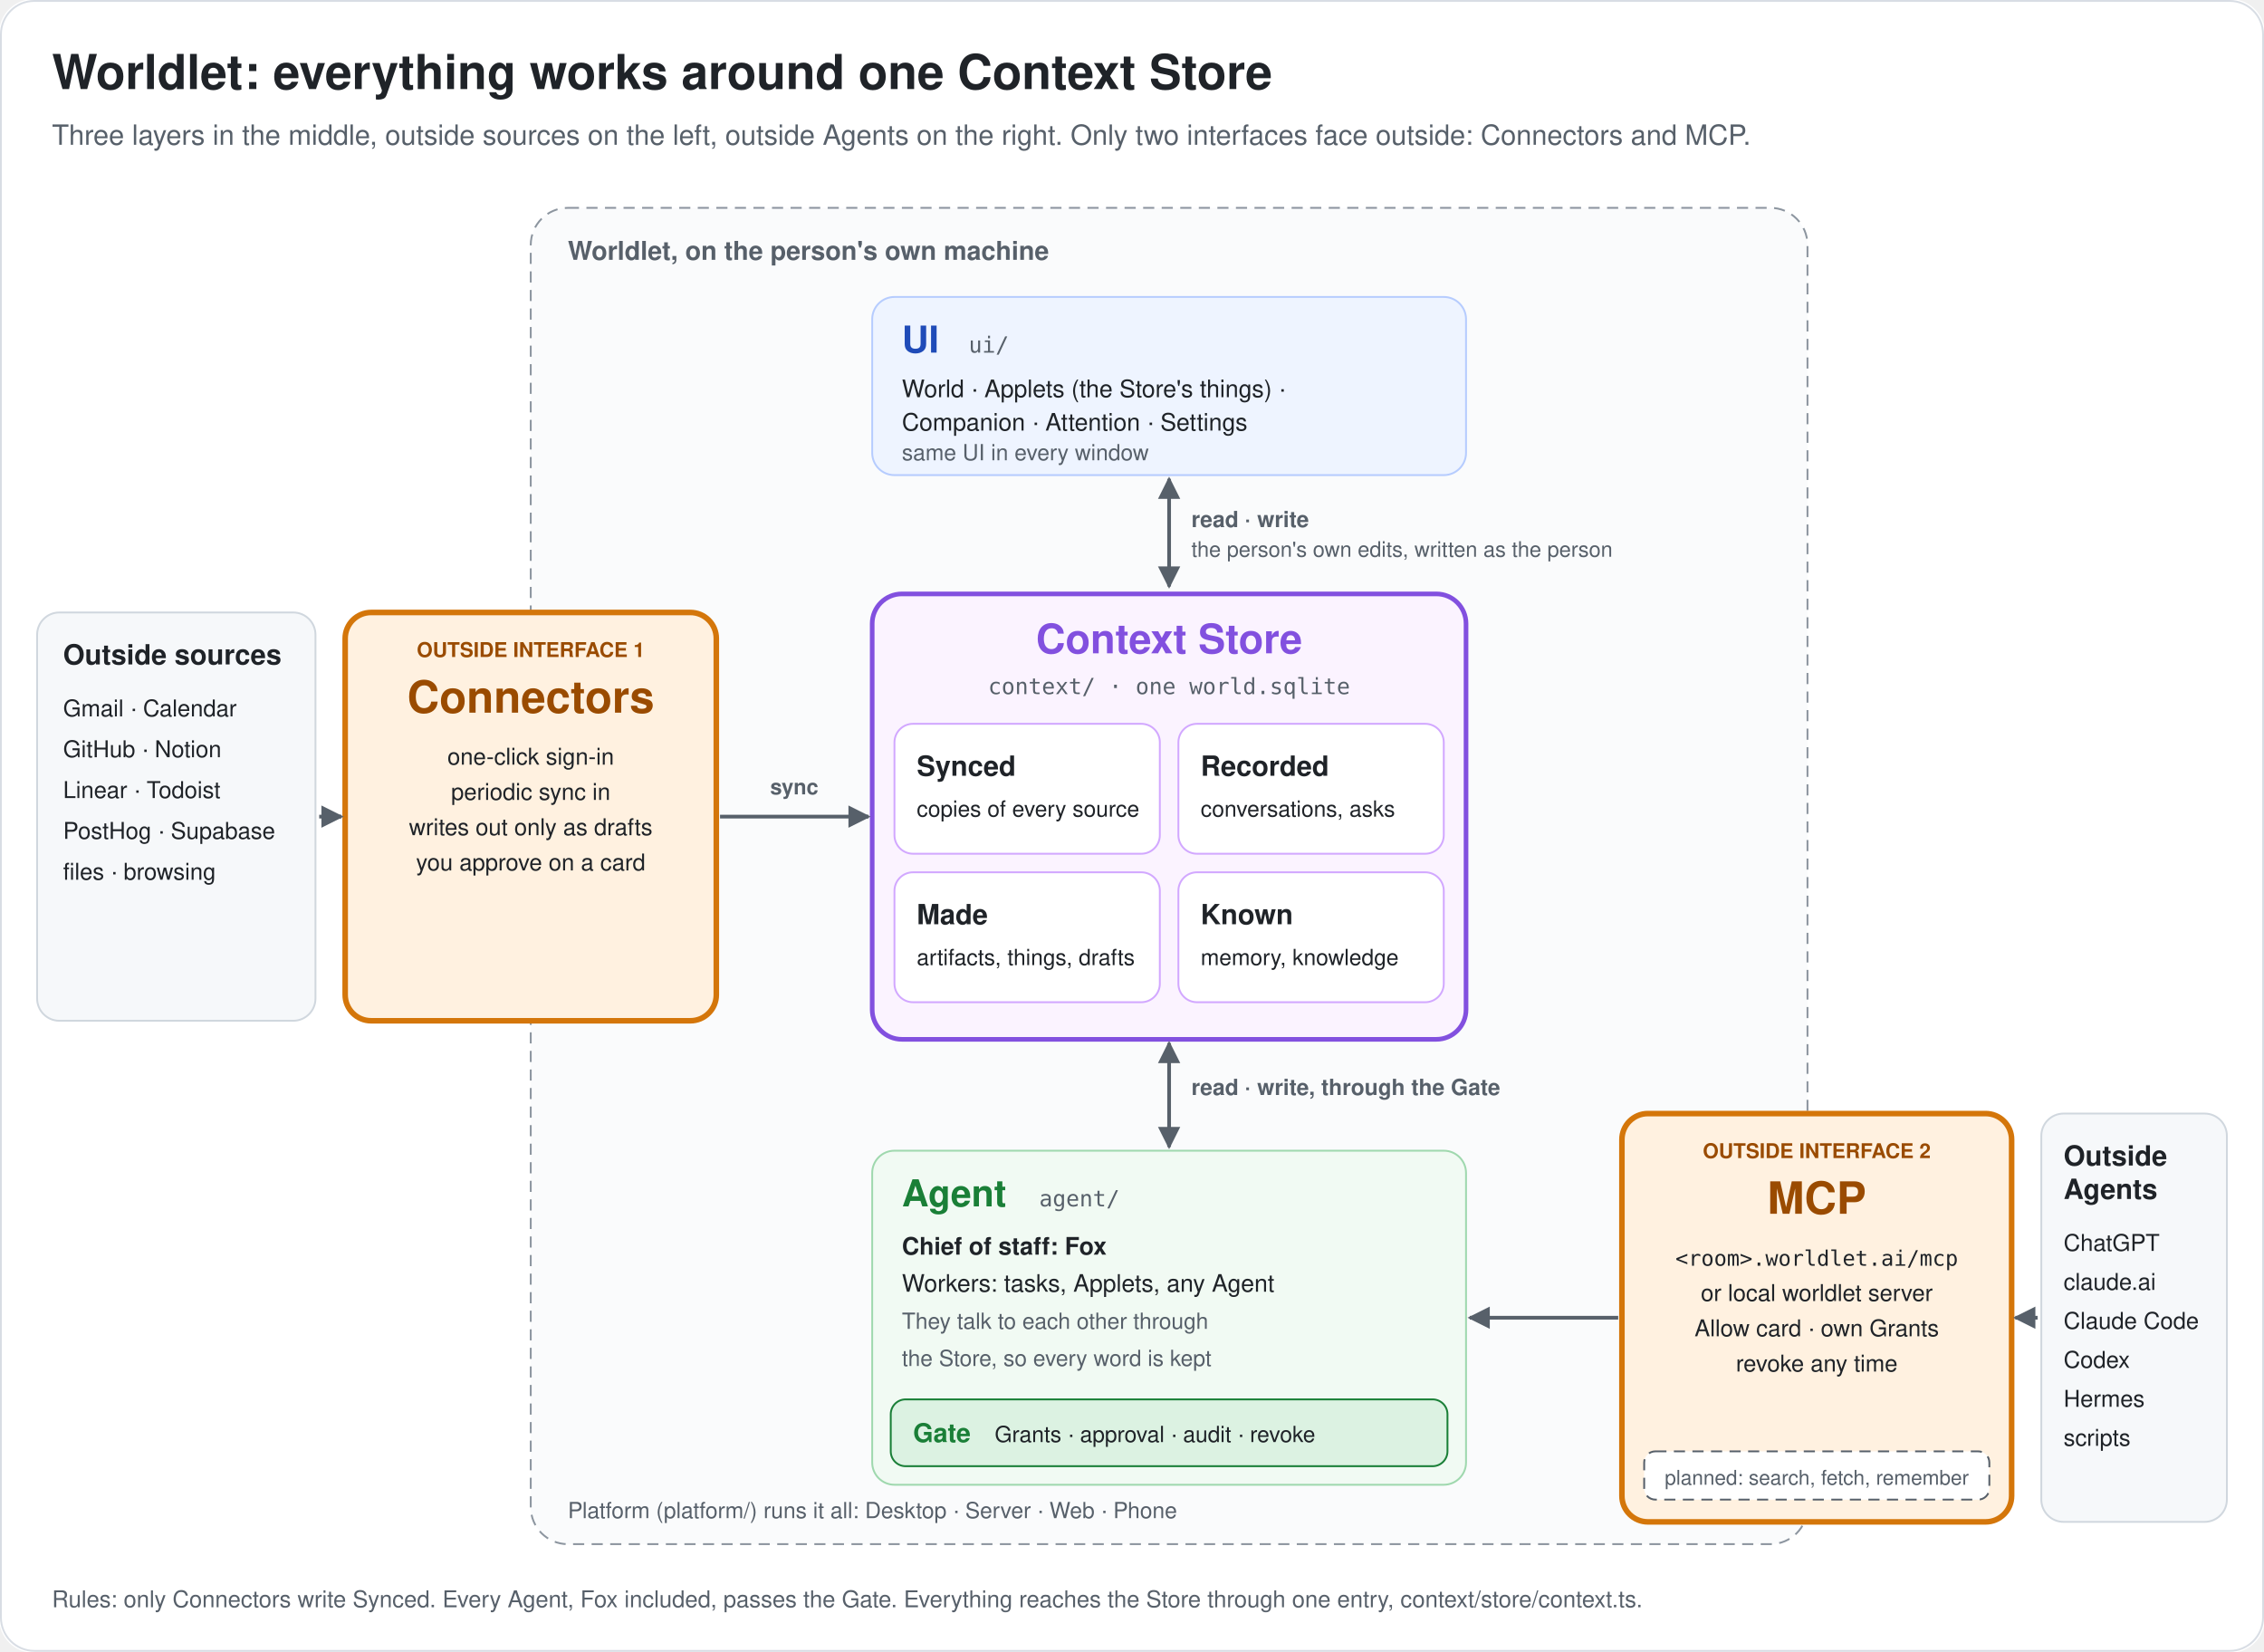
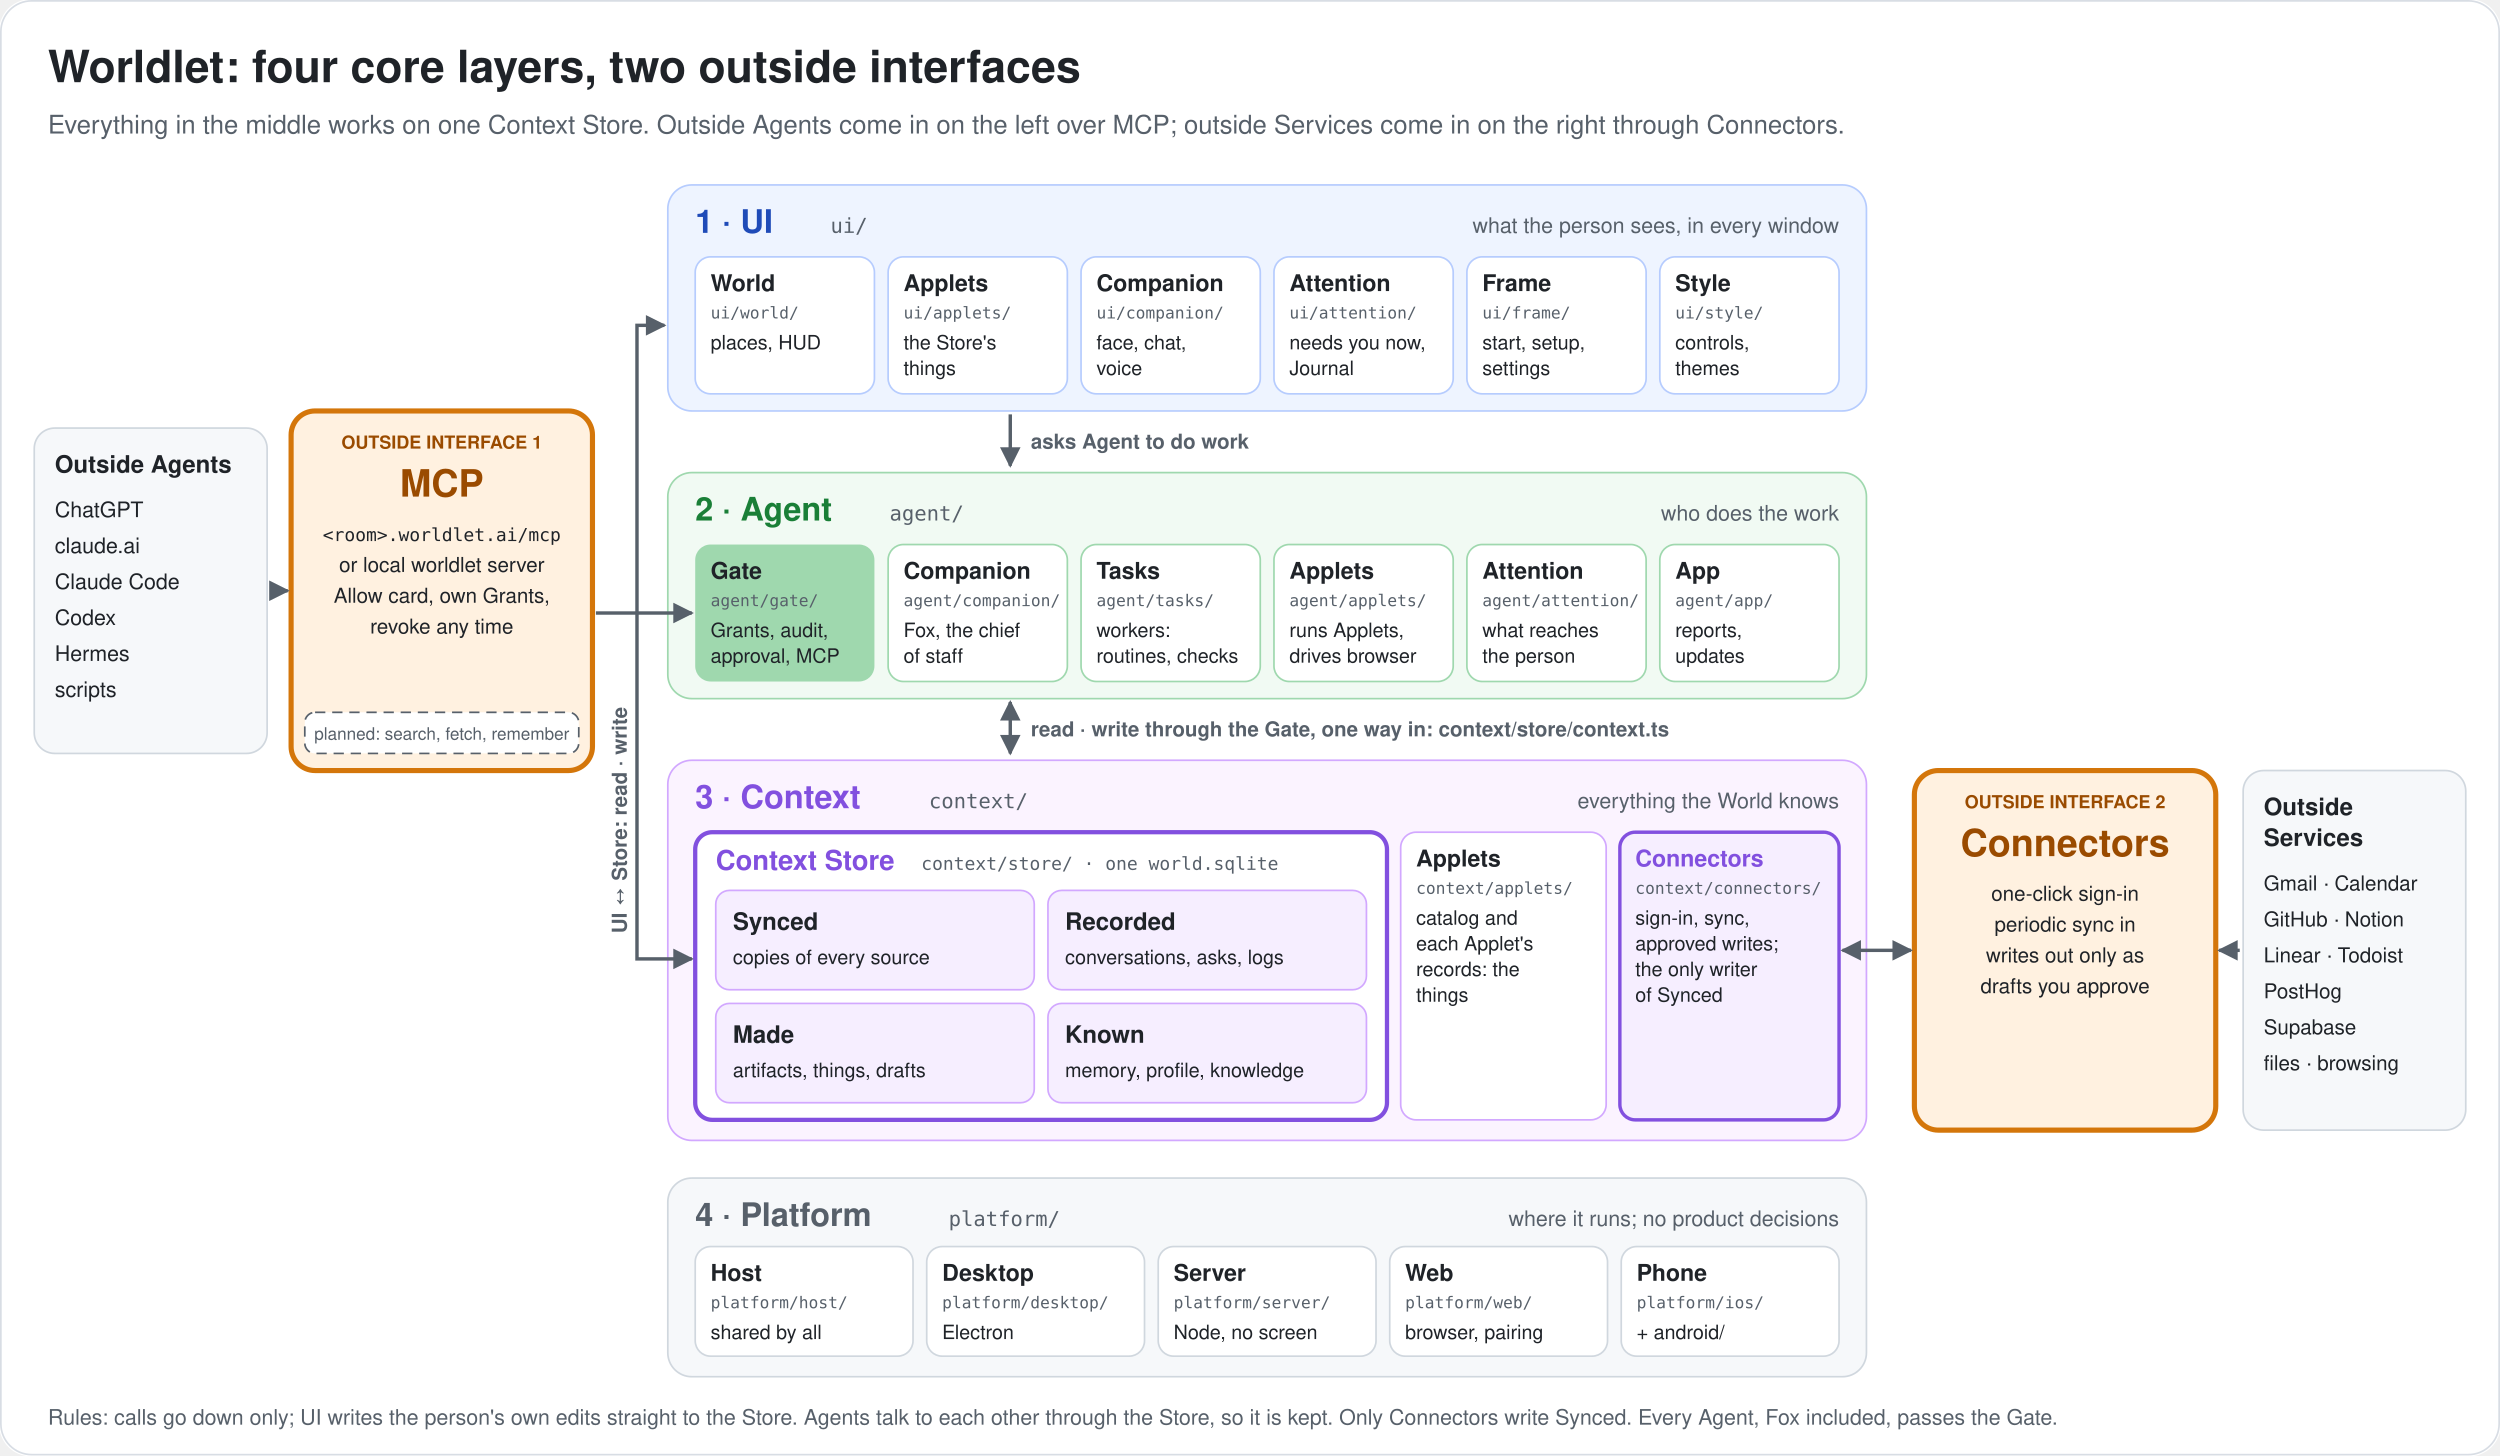
- <svg xmlns="http://www.w3.org/2000/svg" width="1220" height="890" viewBox="0 0 1220 890" font-family="-apple-system, 'Segoe UI', Helvetica, Arial, sans-serif">
+ <svg xmlns="http://www.w3.org/2000/svg" width="1460" height="850" viewBox="0 0 1460 850" font-family="-apple-system, 'Segoe UI', Helvetica, Arial, sans-serif">
  <defs>
    <marker id="ar" viewBox="0 0 10 10" refX="9" refY="5" markerWidth="6" markerHeight="6" orient="auto-start-reverse">
      <path d="M0 0L10 5L0 10z" fill="#57606A" />
    </marker>
  </defs>
-   <rect x="0" y="0" width="1220" height="890" rx="18" fill="#FFFFFF" stroke="#FFFFFF" stroke-width="1" />
-   <rect x="0.5" y="0.5" width="1219" height="889" rx="18" fill="none" stroke="#D8DDE4" stroke-width="1" />
-   <text x="28" y="48" font-size="26" font-weight="700" fill="#1F2328">Worldlet: everything works around one Context Store</text>
-   <text x="28" y="78" font-size="15" fill="#57606A">Three layers in the middle, outside sources on the left, outside Agents on the right. Only two interfaces face outside: Connectors and MCP.</text>
-   <rect x="286" y="112" width="688" height="720" rx="20" fill="#FAFBFC" stroke="#8C959F" stroke-width="1" stroke-dasharray="6 4" />
-   <text x="306" y="140" font-size="14" font-weight="700" fill="#57606A">Worldlet, on the person's own machine</text>
-   <text x="306" y="818" font-size="12" fill="#57606A">Platform (platform/) runs it all: Desktop · Server · Web · Phone</text>
-   <rect x="470" y="160" width="320" height="96" rx="12" fill="#EEF4FF" stroke="#B6CCFE" stroke-width="1" />
-   <text x="486" y="190" font-size="20" font-weight="800" fill="#1F4BB8">UI</text>
-   <text x="522" y="190" font-size="12" fill="#57606A" font-family="ui-monospace, Menlo, monospace">ui/</text>
-   <text x="486" y="214" font-size="13" fill="#1F2328">World · Applets (the Store's things) ·</text>
-   <text x="486" y="232" font-size="13" fill="#1F2328">Companion · Attention · Settings</text>
-   <text x="486" y="248" font-size="12" fill="#57606A">same UI in every window</text>
-   <line x1="630.0" y1="258" x2="630.0" y2="316" stroke="#57606A" stroke-width="2" marker-start="url(#ar)" marker-end="url(#ar)" />
-   <text x="642.0" y="284" font-size="12" font-weight="700" fill="#57606A">read · write</text>
-   <text x="642.0" y="300" font-size="11.5" fill="#57606A">the person's own edits, written as the person</text>
-   <rect x="470" y="320" width="320" height="240" rx="16" fill="#FBF3FF" stroke="#8250DF" stroke-width="2.5" />
-   <text x="630.0" y="352" font-size="22" font-weight="800" fill="#8250DF" text-anchor="middle">Context Store</text>
-   <text x="630.0" y="374" font-size="12" fill="#57606A" font-family="ui-monospace, Menlo, monospace" text-anchor="middle">context/ · one world.sqlite</text>
-   <rect x="482.0" y="390" width="143.0" height="70" rx="10" fill="#FFFFFF" stroke="#D2A8FF" stroke-width="1" />
-   <text x="494.0" y="418" font-size="15" font-weight="700" fill="#1F2328">Synced</text>
-   <text x="494.0" y="440" font-size="12" fill="#1F2328">copies of every source</text>
-   <rect x="635.0" y="390" width="143.0" height="70" rx="10" fill="#FFFFFF" stroke="#D2A8FF" stroke-width="1" />
-   <text x="647.0" y="418" font-size="15" font-weight="700" fill="#1F2328">Recorded</text>
-   <text x="647.0" y="440" font-size="12" fill="#1F2328">conversations, asks</text>
-   <rect x="482.0" y="470" width="143.0" height="70" rx="10" fill="#FFFFFF" stroke="#D2A8FF" stroke-width="1" />
-   <text x="494.0" y="498" font-size="15" font-weight="700" fill="#1F2328">Made</text>
-   <text x="494.0" y="520" font-size="12" fill="#1F2328">artifacts, things, drafts</text>
-   <rect x="635.0" y="470" width="143.0" height="70" rx="10" fill="#FFFFFF" stroke="#D2A8FF" stroke-width="1" />
-   <text x="647.0" y="498" font-size="15" font-weight="700" fill="#1F2328">Known</text>
-   <text x="647.0" y="520" font-size="12" fill="#1F2328">memory, knowledge</text>
-   <line x1="630.0" y1="562" x2="630.0" y2="618" stroke="#57606A" stroke-width="2" marker-start="url(#ar)" marker-end="url(#ar)" />
-   <text x="642.0" y="590" font-size="12" font-weight="700" fill="#57606A">read · write, through the Gate</text>
-   <rect x="470" y="620" width="320" height="180" rx="12" fill="#F1FAF3" stroke="#9FD8AE" stroke-width="1" />
-   <text x="486" y="650" font-size="20" font-weight="800" fill="#1A7F37">Agent</text>
-   <text x="560" y="650" font-size="12" fill="#57606A" font-family="ui-monospace, Menlo, monospace">agent/</text>
-   <text x="486" y="676" font-size="13" font-weight="700" fill="#1F2328">Chief of staff: Fox</text>
-   <text x="486" y="696" font-size="13" fill="#1F2328">Workers: tasks, Applets, any Agent</text>
-   <text x="486" y="716" font-size="12" fill="#57606A">They talk to each other through</text>
-   <text x="486" y="736" font-size="12" fill="#57606A">the Store, so every word is kept</text>
-   <rect x="480" y="754" width="300" height="36" rx="8" fill="#DCF2E2" stroke="#1A7F37" stroke-width="1" />
-   <text x="492" y="777" font-size="14" font-weight="800" fill="#1A7F37">Gate</text>
-   <text x="536" y="777" font-size="12" fill="#1F2328">Grants · approval · audit · revoke</text>
-   <rect x="186" y="330" width="200" height="220" rx="14" fill="#FFF1E0" stroke="#D4760A" stroke-width="3" />
-   <text x="286.0" y="354" font-size="11" font-weight="800" fill="#9A4B00" text-anchor="middle">OUTSIDE INTERFACE 1</text>
-   <text x="286.0" y="384" font-size="24" font-weight="800" fill="#9A4B00" text-anchor="middle">Connectors</text>
-   <text x="286.0" y="412" font-size="12.5" fill="#1F2328" text-anchor="middle">one-click sign-in</text>
-   <text x="286.0" y="431" font-size="12.5" fill="#1F2328" text-anchor="middle">periodic sync in</text>
-   <text x="286.0" y="450" font-size="12.5" fill="#1F2328" text-anchor="middle">writes out only as drafts</text>
-   <text x="286.0" y="469" font-size="12.5" fill="#1F2328" text-anchor="middle">you approve on a card</text>
-   <line x1="388" y1="440" x2="468" y2="440" stroke="#57606A" stroke-width="2" marker-end="url(#ar)" />
-   <text x="428" y="428" font-size="11.5" font-weight="700" fill="#57606A" text-anchor="middle">sync</text>
-   <rect x="20" y="330" width="150" height="220" rx="12" fill="#F6F8FA" stroke="#D0D7DE" stroke-width="1" />
-   <text x="34" y="358" font-size="15" font-weight="800" fill="#1F2328">Outside sources</text>
-   <text x="34" y="386" font-size="12.5" fill="#1F2328">Gmail · Calendar</text>
-   <text x="34" y="408" font-size="12.5" fill="#1F2328">GitHub · Notion</text>
-   <text x="34" y="430" font-size="12.5" fill="#1F2328">Linear · Todoist</text>
-   <text x="34" y="452" font-size="12.5" fill="#1F2328">PostHog · Supabase</text>
-   <text x="34" y="474" font-size="12.5" fill="#1F2328">files · browsing</text>
-   <line x1="172" y1="440" x2="184" y2="440" stroke="#57606A" stroke-width="2" marker-end="url(#ar)" />
-   <rect x="874" y="600" width="210" height="220" rx="14" fill="#FFF1E0" stroke="#D4760A" stroke-width="3" />
-   <text x="979.0" y="624" font-size="11" font-weight="800" fill="#9A4B00" text-anchor="middle">OUTSIDE INTERFACE 2</text>
-   <text x="979.0" y="654" font-size="24" font-weight="800" fill="#9A4B00" text-anchor="middle">MCP</text>
-   <text x="979.0" y="682" font-size="11.5" fill="#1F2328" font-family="ui-monospace, Menlo, monospace" text-anchor="middle">&lt;room&gt;.worldlet.ai/mcp</text>
-   <text x="979.0" y="701" font-size="12.5" fill="#1F2328" text-anchor="middle">or local worldlet server</text>
-   <text x="979.0" y="720" font-size="12.5" fill="#1F2328" text-anchor="middle">Allow card · own Grants</text>
-   <text x="979.0" y="739" font-size="12.5" fill="#1F2328" text-anchor="middle">revoke any time</text>
-   <rect x="886" y="782" width="186" height="26" rx="6" fill="#FFFFFF" stroke="#57606A" stroke-width="1" stroke-dasharray="6 4" />
-   <text x="979.0" y="800" font-size="11" fill="#57606A" text-anchor="middle">planned: search, fetch, remember</text>
-   <line x1="872" y1="710" x2="792" y2="710" stroke="#57606A" stroke-width="2" marker-end="url(#ar)" />
-   <rect x="1100" y="600" width="100" height="220" rx="12" fill="#F6F8FA" stroke="#D0D7DE" stroke-width="1" />
-   <text x="1112" y="628" font-size="15" font-weight="800" fill="#1F2328">Outside</text>
-   <text x="1112" y="646" font-size="15" font-weight="800" fill="#1F2328">Agents</text>
-   <text x="1112" y="674" font-size="12.5" fill="#1F2328">ChatGPT</text>
-   <text x="1112" y="695" font-size="12.5" fill="#1F2328">claude.ai</text>
-   <text x="1112" y="716" font-size="12.5" fill="#1F2328">Claude Code</text>
-   <text x="1112" y="737" font-size="12.5" fill="#1F2328">Codex</text>
-   <text x="1112" y="758" font-size="12.5" fill="#1F2328">Hermes</text>
-   <text x="1112" y="779" font-size="12.5" fill="#1F2328">scripts</text>
-   <line x1="1098" y1="710" x2="1086" y2="710" stroke="#57606A" stroke-width="2" marker-end="url(#ar)" />
-   <text x="28" y="866" font-size="12.5" fill="#57606A">Rules: only Connectors write Synced. Every Agent, Fox included, passes the Gate. Everything reaches the Store through one entry, context/store/context.ts.</text>
+   <rect x="0" y="0" width="1460" height="850" rx="18" fill="#FFFFFF" stroke="#FFFFFF" stroke-width="1" />
+   <rect x="0.5" y="0.5" width="1459" height="849" rx="18" fill="none" stroke="#D8DDE4" stroke-width="1" />
+   <text x="28" y="48" font-size="26" font-weight="700" fill="#1F2328">Worldlet: four core layers, two outside interfaces</text>
+   <text x="28" y="78" font-size="15" fill="#57606A">Everything in the middle works on one Context Store. Outside Agents come in on the left over MCP; outside Services come in on the right through Connectors.</text>
+   <rect x="390" y="108" width="700" height="132" rx="14" fill="#EEF4FF" stroke="#B6CCFE" stroke-width="1" />
+   <text x="406" y="136" font-size="19" font-weight="800" fill="#1F4BB8">1 · UI</text>
+   <text x="485.0" y="136" font-size="12" fill="#57606A" font-family="ui-monospace, Menlo, monospace">ui/</text>
+   <text x="1074" y="136" font-size="12.5" fill="#57606A" text-anchor="end">what the person sees, in every window</text>
+   <rect x="406" y="150" width="104.667" height="80" rx="9" fill="#FFFFFF" stroke="#B6CCFE" stroke-width="1" />
+   <text x="415" y="170" font-size="13.5" font-weight="700" fill="#1F2328">World</text>
+   <text x="415" y="186" font-size="9.5" fill="#57606A" font-family="ui-monospace, Menlo, monospace">ui/world/</text>
+   <text x="415" y="204" font-size="11.5" fill="#1F2328">places, HUD</text>
+   <rect x="518.667" y="150" width="104.667" height="80" rx="9" fill="#FFFFFF" stroke="#B6CCFE" stroke-width="1" />
+   <text x="527.667" y="170" font-size="13.5" font-weight="700" fill="#1F2328">Applets</text>
+   <text x="527.667" y="186" font-size="9.5" fill="#57606A" font-family="ui-monospace, Menlo, monospace">ui/applets/</text>
+   <text x="527.667" y="204" font-size="11.5" fill="#1F2328">the Store's</text>
+   <text x="527.667" y="219" font-size="11.5" fill="#1F2328">things</text>
+   <rect x="631.333" y="150" width="104.667" height="80" rx="9" fill="#FFFFFF" stroke="#B6CCFE" stroke-width="1" />
+   <text x="640.333" y="170" font-size="13.5" font-weight="700" fill="#1F2328">Companion</text>
+   <text x="640.333" y="186" font-size="9.5" fill="#57606A" font-family="ui-monospace, Menlo, monospace">ui/companion/</text>
+   <text x="640.333" y="204" font-size="11.5" fill="#1F2328">face, chat,</text>
+   <text x="640.333" y="219" font-size="11.5" fill="#1F2328">voice</text>
+   <rect x="744" y="150" width="104.667" height="80" rx="9" fill="#FFFFFF" stroke="#B6CCFE" stroke-width="1" />
+   <text x="753" y="170" font-size="13.5" font-weight="700" fill="#1F2328">Attention</text>
+   <text x="753" y="186" font-size="9.5" fill="#57606A" font-family="ui-monospace, Menlo, monospace">ui/attention/</text>
+   <text x="753" y="204" font-size="11.5" fill="#1F2328">needs you now,</text>
+   <text x="753" y="219" font-size="11.5" fill="#1F2328">Journal</text>
+   <rect x="856.667" y="150" width="104.667" height="80" rx="9" fill="#FFFFFF" stroke="#B6CCFE" stroke-width="1" />
+   <text x="865.667" y="170" font-size="13.5" font-weight="700" fill="#1F2328">Frame</text>
+   <text x="865.667" y="186" font-size="9.5" fill="#57606A" font-family="ui-monospace, Menlo, monospace">ui/frame/</text>
+   <text x="865.667" y="204" font-size="11.5" fill="#1F2328">start, setup,</text>
+   <text x="865.667" y="219" font-size="11.5" fill="#1F2328">settings</text>
+   <rect x="969.333" y="150" width="104.667" height="80" rx="9" fill="#FFFFFF" stroke="#B6CCFE" stroke-width="1" />
+   <text x="978.333" y="170" font-size="13.5" font-weight="700" fill="#1F2328">Style</text>
+   <text x="978.333" y="186" font-size="9.5" fill="#57606A" font-family="ui-monospace, Menlo, monospace">ui/style/</text>
+   <text x="978.333" y="204" font-size="11.5" fill="#1F2328">controls,</text>
+   <text x="978.333" y="219" font-size="11.5" fill="#1F2328">themes</text>
+   <line x1="590" y1="242" x2="590" y2="272" stroke="#57606A" stroke-width="2" marker-end="url(#ar)" />
+   <text x="602" y="262" font-size="12" font-weight="700" fill="#57606A">asks Agent to do work</text>
+   <rect x="390" y="276" width="700" height="132" rx="14" fill="#F1FAF3" stroke="#9FD8AE" stroke-width="1" />
+   <text x="406" y="304" font-size="19" font-weight="800" fill="#1A7F37">2 · Agent</text>
+   <text x="519.5" y="304" font-size="12" fill="#57606A" font-family="ui-monospace, Menlo, monospace">agent/</text>
+   <text x="1074" y="304" font-size="12.5" fill="#57606A" text-anchor="end">who does the work</text>
+   <rect x="406" y="318" width="104.667" height="80" rx="9" fill="#9FD8AE" stroke="{'fill': '#DCF2E2', 'sw': 2, 'ncolor': '#1A7F37'}" stroke-width="1" />
+   <text x="415" y="338" font-size="13.5" font-weight="700" fill="#1F2328">Gate</text>
+   <text x="415" y="354" font-size="9.5" fill="#57606A" font-family="ui-monospace, Menlo, monospace">agent/gate/</text>
+   <text x="415" y="372" font-size="11.5" fill="#1F2328">Grants, audit,</text>
+   <text x="415" y="387" font-size="11.5" fill="#1F2328">approval, MCP</text>
+   <rect x="518.667" y="318" width="104.667" height="80" rx="9" fill="#FFFFFF" stroke="#9FD8AE" stroke-width="1" />
+   <text x="527.667" y="338" font-size="13.5" font-weight="700" fill="#1F2328">Companion</text>
+   <text x="527.667" y="354" font-size="9.5" fill="#57606A" font-family="ui-monospace, Menlo, monospace">agent/companion/</text>
+   <text x="527.667" y="372" font-size="11.5" fill="#1F2328">Fox, the chief</text>
+   <text x="527.667" y="387" font-size="11.5" fill="#1F2328">of staff</text>
+   <rect x="631.333" y="318" width="104.667" height="80" rx="9" fill="#FFFFFF" stroke="#9FD8AE" stroke-width="1" />
+   <text x="640.333" y="338" font-size="13.5" font-weight="700" fill="#1F2328">Tasks</text>
+   <text x="640.333" y="354" font-size="9.5" fill="#57606A" font-family="ui-monospace, Menlo, monospace">agent/tasks/</text>
+   <text x="640.333" y="372" font-size="11.5" fill="#1F2328">workers:</text>
+   <text x="640.333" y="387" font-size="11.5" fill="#1F2328">routines, checks</text>
+   <rect x="744" y="318" width="104.667" height="80" rx="9" fill="#FFFFFF" stroke="#9FD8AE" stroke-width="1" />
+   <text x="753" y="338" font-size="13.5" font-weight="700" fill="#1F2328">Applets</text>
+   <text x="753" y="354" font-size="9.5" fill="#57606A" font-family="ui-monospace, Menlo, monospace">agent/applets/</text>
+   <text x="753" y="372" font-size="11.5" fill="#1F2328">runs Applets,</text>
+   <text x="753" y="387" font-size="11.5" fill="#1F2328">drives browser</text>
+   <rect x="856.667" y="318" width="104.667" height="80" rx="9" fill="#FFFFFF" stroke="#9FD8AE" stroke-width="1" />
+   <text x="865.667" y="338" font-size="13.5" font-weight="700" fill="#1F2328">Attention</text>
+   <text x="865.667" y="354" font-size="9.5" fill="#57606A" font-family="ui-monospace, Menlo, monospace">agent/attention/</text>
+   <text x="865.667" y="372" font-size="11.5" fill="#1F2328">what reaches</text>
+   <text x="865.667" y="387" font-size="11.5" fill="#1F2328">the person</text>
+   <rect x="969.333" y="318" width="104.667" height="80" rx="9" fill="#FFFFFF" stroke="#9FD8AE" stroke-width="1" />
+   <text x="978.333" y="338" font-size="13.5" font-weight="700" fill="#1F2328">App</text>
+   <text x="978.333" y="354" font-size="9.5" fill="#57606A" font-family="ui-monospace, Menlo, monospace">agent/app/</text>
+   <text x="978.333" y="372" font-size="11.5" fill="#1F2328">reports,</text>
+   <text x="978.333" y="387" font-size="11.5" fill="#1F2328">updates</text>
+   <line x1="590" y1="410" x2="590" y2="440" stroke="#57606A" stroke-width="2" marker-start="url(#ar)" marker-end="url(#ar)" />
+   <text x="602" y="430" font-size="12" font-weight="700" fill="#57606A">read · write through the Gate, one way in: context/store/context.ts</text>
+   <rect x="390" y="444" width="700" height="222" rx="14" fill="#FBF3FF" stroke="#D2A8FF" stroke-width="1" />
+   <text x="406" y="472" font-size="19" font-weight="800" fill="#8250DF">3 · Context</text>
+   <text x="542.5" y="472" font-size="12" fill="#57606A" font-family="ui-monospace, Menlo, monospace">context/</text>
+   <text x="1074" y="472" font-size="12.5" fill="#57606A" text-anchor="end">everything the World knows</text>
+   <rect x="406" y="486" width="404" height="168" rx="10" fill="#FFFFFF" stroke="#8250DF" stroke-width="2.5" />
+   <text x="418" y="508" font-size="16" font-weight="800" fill="#8250DF">Context Store</text>
+   <text x="538" y="508" font-size="10.5" fill="#57606A" font-family="ui-monospace, Menlo, monospace">context/store/ · one world.sqlite</text>
+   <rect x="418.0" y="520" width="186.0" height="58" rx="8" fill="#F6EEFF" stroke="#D2A8FF" stroke-width="1" />
+   <text x="428.0" y="543" font-size="14" font-weight="700" fill="#1F2328">Synced</text>
+   <text x="428.0" y="563" font-size="11.5" fill="#1F2328">copies of every source</text>
+   <rect x="612.0" y="520" width="186.0" height="58" rx="8" fill="#F6EEFF" stroke="#D2A8FF" stroke-width="1" />
+   <text x="622.0" y="543" font-size="14" font-weight="700" fill="#1F2328">Recorded</text>
+   <text x="622.0" y="563" font-size="11.5" fill="#1F2328">conversations, asks, logs</text>
+   <rect x="418.0" y="586" width="186.0" height="58" rx="8" fill="#F6EEFF" stroke="#D2A8FF" stroke-width="1" />
+   <text x="428.0" y="609" font-size="14" font-weight="700" fill="#1F2328">Made</text>
+   <text x="428.0" y="629" font-size="11.5" fill="#1F2328">artifacts, things, drafts</text>
+   <rect x="612.0" y="586" width="186.0" height="58" rx="8" fill="#F6EEFF" stroke="#D2A8FF" stroke-width="1" />
+   <text x="622.0" y="609" font-size="14" font-weight="700" fill="#1F2328">Known</text>
+   <text x="622.0" y="629" font-size="11.5" fill="#1F2328">memory, profile, knowledge</text>
+   <rect x="818" y="486" width="120" height="168" rx="9" fill="#FFFFFF" stroke="#D2A8FF" stroke-width="1" />
+   <text x="827" y="506" font-size="13.5" font-weight="700" fill="#1F2328">Applets</text>
+   <text x="827" y="522" font-size="9.5" fill="#57606A" font-family="ui-monospace, Menlo, monospace">context/applets/</text>
+   <text x="827" y="540" font-size="11.5" fill="#1F2328">catalog and</text>
+   <text x="827" y="555" font-size="11.5" fill="#1F2328">each Applet's</text>
+   <text x="827" y="570" font-size="11.5" fill="#1F2328">records: the</text>
+   <text x="827" y="585" font-size="11.5" fill="#1F2328">things</text>
+   <rect x="946" y="486" width="128" height="168" rx="9" fill="#F6EEFF" stroke="#8250DF" stroke-width="2" />
+   <text x="955" y="506" font-size="13.5" font-weight="700" fill="#8250DF">Connectors</text>
+   <text x="955" y="522" font-size="9.5" fill="#57606A" font-family="ui-monospace, Menlo, monospace">context/connectors/</text>
+   <text x="955" y="540" font-size="11.5" fill="#1F2328">sign-in, sync,</text>
+   <text x="955" y="555" font-size="11.5" fill="#1F2328">approved writes;</text>
+   <text x="955" y="570" font-size="11.5" fill="#1F2328">the only writer</text>
+   <text x="955" y="585" font-size="11.5" fill="#1F2328">of Synced</text>
+   <rect x="390" y="688" width="700" height="116" rx="14" fill="#F6F8FA" stroke="#D0D7DE" stroke-width="1" />
+   <text x="406" y="716" font-size="19" font-weight="800" fill="#57606A">4 · Platform</text>
+   <text x="554.0" y="716" font-size="12" fill="#57606A" font-family="ui-monospace, Menlo, monospace">platform/</text>
+   <text x="1074" y="716" font-size="12.5" fill="#57606A" text-anchor="end">where it runs; no product decisions</text>
+   <rect x="406" y="728" width="127.2" height="64" rx="9" fill="#FFFFFF" stroke="#D0D7DE" stroke-width="1" />
+   <text x="415" y="748" font-size="13.5" font-weight="700" fill="#1F2328">Host</text>
+   <text x="415" y="764" font-size="9.5" fill="#57606A" font-family="ui-monospace, Menlo, monospace">platform/host/</text>
+   <text x="415" y="782" font-size="11.5" fill="#1F2328">shared by all</text>
+   <rect x="541.2" y="728" width="127.2" height="64" rx="9" fill="#FFFFFF" stroke="#D0D7DE" stroke-width="1" />
+   <text x="550.2" y="748" font-size="13.5" font-weight="700" fill="#1F2328">Desktop</text>
+   <text x="550.2" y="764" font-size="9.5" fill="#57606A" font-family="ui-monospace, Menlo, monospace">platform/desktop/</text>
+   <text x="550.2" y="782" font-size="11.5" fill="#1F2328">Electron</text>
+   <rect x="676.4" y="728" width="127.2" height="64" rx="9" fill="#FFFFFF" stroke="#D0D7DE" stroke-width="1" />
+   <text x="685.4" y="748" font-size="13.5" font-weight="700" fill="#1F2328">Server</text>
+   <text x="685.4" y="764" font-size="9.5" fill="#57606A" font-family="ui-monospace, Menlo, monospace">platform/server/</text>
+   <text x="685.4" y="782" font-size="11.5" fill="#1F2328">Node, no screen</text>
+   <rect x="811.6" y="728" width="127.2" height="64" rx="9" fill="#FFFFFF" stroke="#D0D7DE" stroke-width="1" />
+   <text x="820.6" y="748" font-size="13.5" font-weight="700" fill="#1F2328">Web</text>
+   <text x="820.6" y="764" font-size="9.5" fill="#57606A" font-family="ui-monospace, Menlo, monospace">platform/web/</text>
+   <text x="820.6" y="782" font-size="11.5" fill="#1F2328">browser, pairing</text>
+   <rect x="946.8" y="728" width="127.2" height="64" rx="9" fill="#FFFFFF" stroke="#D0D7DE" stroke-width="1" />
+   <text x="955.8" y="748" font-size="13.5" font-weight="700" fill="#1F2328">Phone</text>
+   <text x="955.8" y="764" font-size="9.5" fill="#57606A" font-family="ui-monospace, Menlo, monospace">platform/ios/</text>
+   <text x="955.8" y="782" font-size="11.5" fill="#1F2328">+ android/</text>
+   <path d="M388 190 L372 190 L372 560 L404 560" fill="none" stroke="#57606A" stroke-width="2" marker-start="url(#ar)" marker-end="url(#ar)" />
+   <text x="366" y="545" font-size="12" font-weight="700" fill="#57606A" transform="rotate(-90 366 545)">UI ↔ Store: read · write</text>
+   <rect x="20" y="250" width="136" height="190" rx="12" fill="#F6F8FA" stroke="#D0D7DE" stroke-width="1" />
+   <text x="32" y="276" font-size="14" font-weight="800" fill="#1F2328">Outside Agents</text>
+   <text x="32" y="302" font-size="12.5" fill="#1F2328">ChatGPT</text>
+   <text x="32" y="323" font-size="12.5" fill="#1F2328">claude.ai</text>
+   <text x="32" y="344" font-size="12.5" fill="#1F2328">Claude Code</text>
+   <text x="32" y="365" font-size="12.5" fill="#1F2328">Codex</text>
+   <text x="32" y="386" font-size="12.5" fill="#1F2328">Hermes</text>
+   <text x="32" y="407" font-size="12.5" fill="#1F2328">scripts</text>
+   <rect x="170" y="240" width="176" height="210" rx="14" fill="#FFF1E0" stroke="#D4760A" stroke-width="3" />
+   <text x="258.0" y="262" font-size="10.5" font-weight="800" fill="#9A4B00" text-anchor="middle">OUTSIDE INTERFACE 1</text>
+   <text x="258.0" y="290" font-size="22" font-weight="800" fill="#9A4B00" text-anchor="middle">MCP</text>
+   <text x="258.0" y="316" font-size="10.5" fill="#1F2328" font-family="ui-monospace, Menlo, monospace" text-anchor="middle">&lt;room&gt;.worldlet.ai/mcp</text>
+   <text x="258.0" y="334" font-size="12" fill="#1F2328" text-anchor="middle">or local worldlet server</text>
+   <text x="258.0" y="352" font-size="12" fill="#1F2328" text-anchor="middle">Allow card, own Grants,</text>
+   <text x="258.0" y="370" font-size="12" fill="#1F2328" text-anchor="middle">revoke any time</text>
+   <rect x="178" y="416" width="160" height="24" rx="6" fill="#FFFFFF" stroke="#57606A" stroke-width="1" stroke-dasharray="6 4" />
+   <text x="258.0" y="432" font-size="10" fill="#57606A" text-anchor="middle">planned: search, fetch, remember</text>
+   <line x1="158" y1="345" x2="168" y2="345" stroke="#57606A" stroke-width="2" marker-end="url(#ar)" />
+   <line x1="348" y1="358" x2="404" y2="358" stroke="#57606A" stroke-width="2" marker-end="url(#ar)" />
+   <rect x="1118" y="450" width="176" height="210" rx="14" fill="#FFF1E0" stroke="#D4760A" stroke-width="3" />
+   <text x="1206.0" y="472" font-size="10.5" font-weight="800" fill="#9A4B00" text-anchor="middle">OUTSIDE INTERFACE 2</text>
+   <text x="1206.0" y="500" font-size="22" font-weight="800" fill="#9A4B00" text-anchor="middle">Connectors</text>
+   <text x="1206.0" y="526" font-size="12" fill="#1F2328" text-anchor="middle">one-click sign-in</text>
+   <text x="1206.0" y="544" font-size="12" fill="#1F2328" text-anchor="middle">periodic sync in</text>
+   <text x="1206.0" y="562" font-size="12" fill="#1F2328" text-anchor="middle">writes out only as</text>
+   <text x="1206.0" y="580" font-size="12" fill="#1F2328" text-anchor="middle">drafts you approve</text>
+   <rect x="1310" y="450" width="130" height="210" rx="12" fill="#F6F8FA" stroke="#D0D7DE" stroke-width="1" />
+   <text x="1322" y="476" font-size="14" font-weight="800" fill="#1F2328">Outside</text>
+   <text x="1322" y="494" font-size="14" font-weight="800" fill="#1F2328">Services</text>
+   <text x="1322" y="520" font-size="12" fill="#1F2328">Gmail · Calendar</text>
+   <text x="1322" y="541" font-size="12" fill="#1F2328">GitHub · Notion</text>
+   <text x="1322" y="562" font-size="12" fill="#1F2328">Linear · Todoist</text>
+   <text x="1322" y="583" font-size="12" fill="#1F2328">PostHog</text>
+   <text x="1322" y="604" font-size="12" fill="#1F2328">Supabase</text>
+   <text x="1322" y="625" font-size="12" fill="#1F2328">files · browsing</text>
+   <line x1="1308" y1="555" x2="1296" y2="555" stroke="#57606A" stroke-width="2" marker-end="url(#ar)" />
+   <line x1="1116" y1="555" x2="1076" y2="555" stroke="#57606A" stroke-width="2" marker-start="url(#ar)" marker-end="url(#ar)" />
+   <text x="28" y="832" font-size="12.5" fill="#57606A">Rules: calls go down only; UI writes the person's own edits straight to the Store. Agents talk to each other through the Store, so it is kept. Only Connectors write Synced. Every Agent, Fox included, passes the Gate.</text>
</svg>
